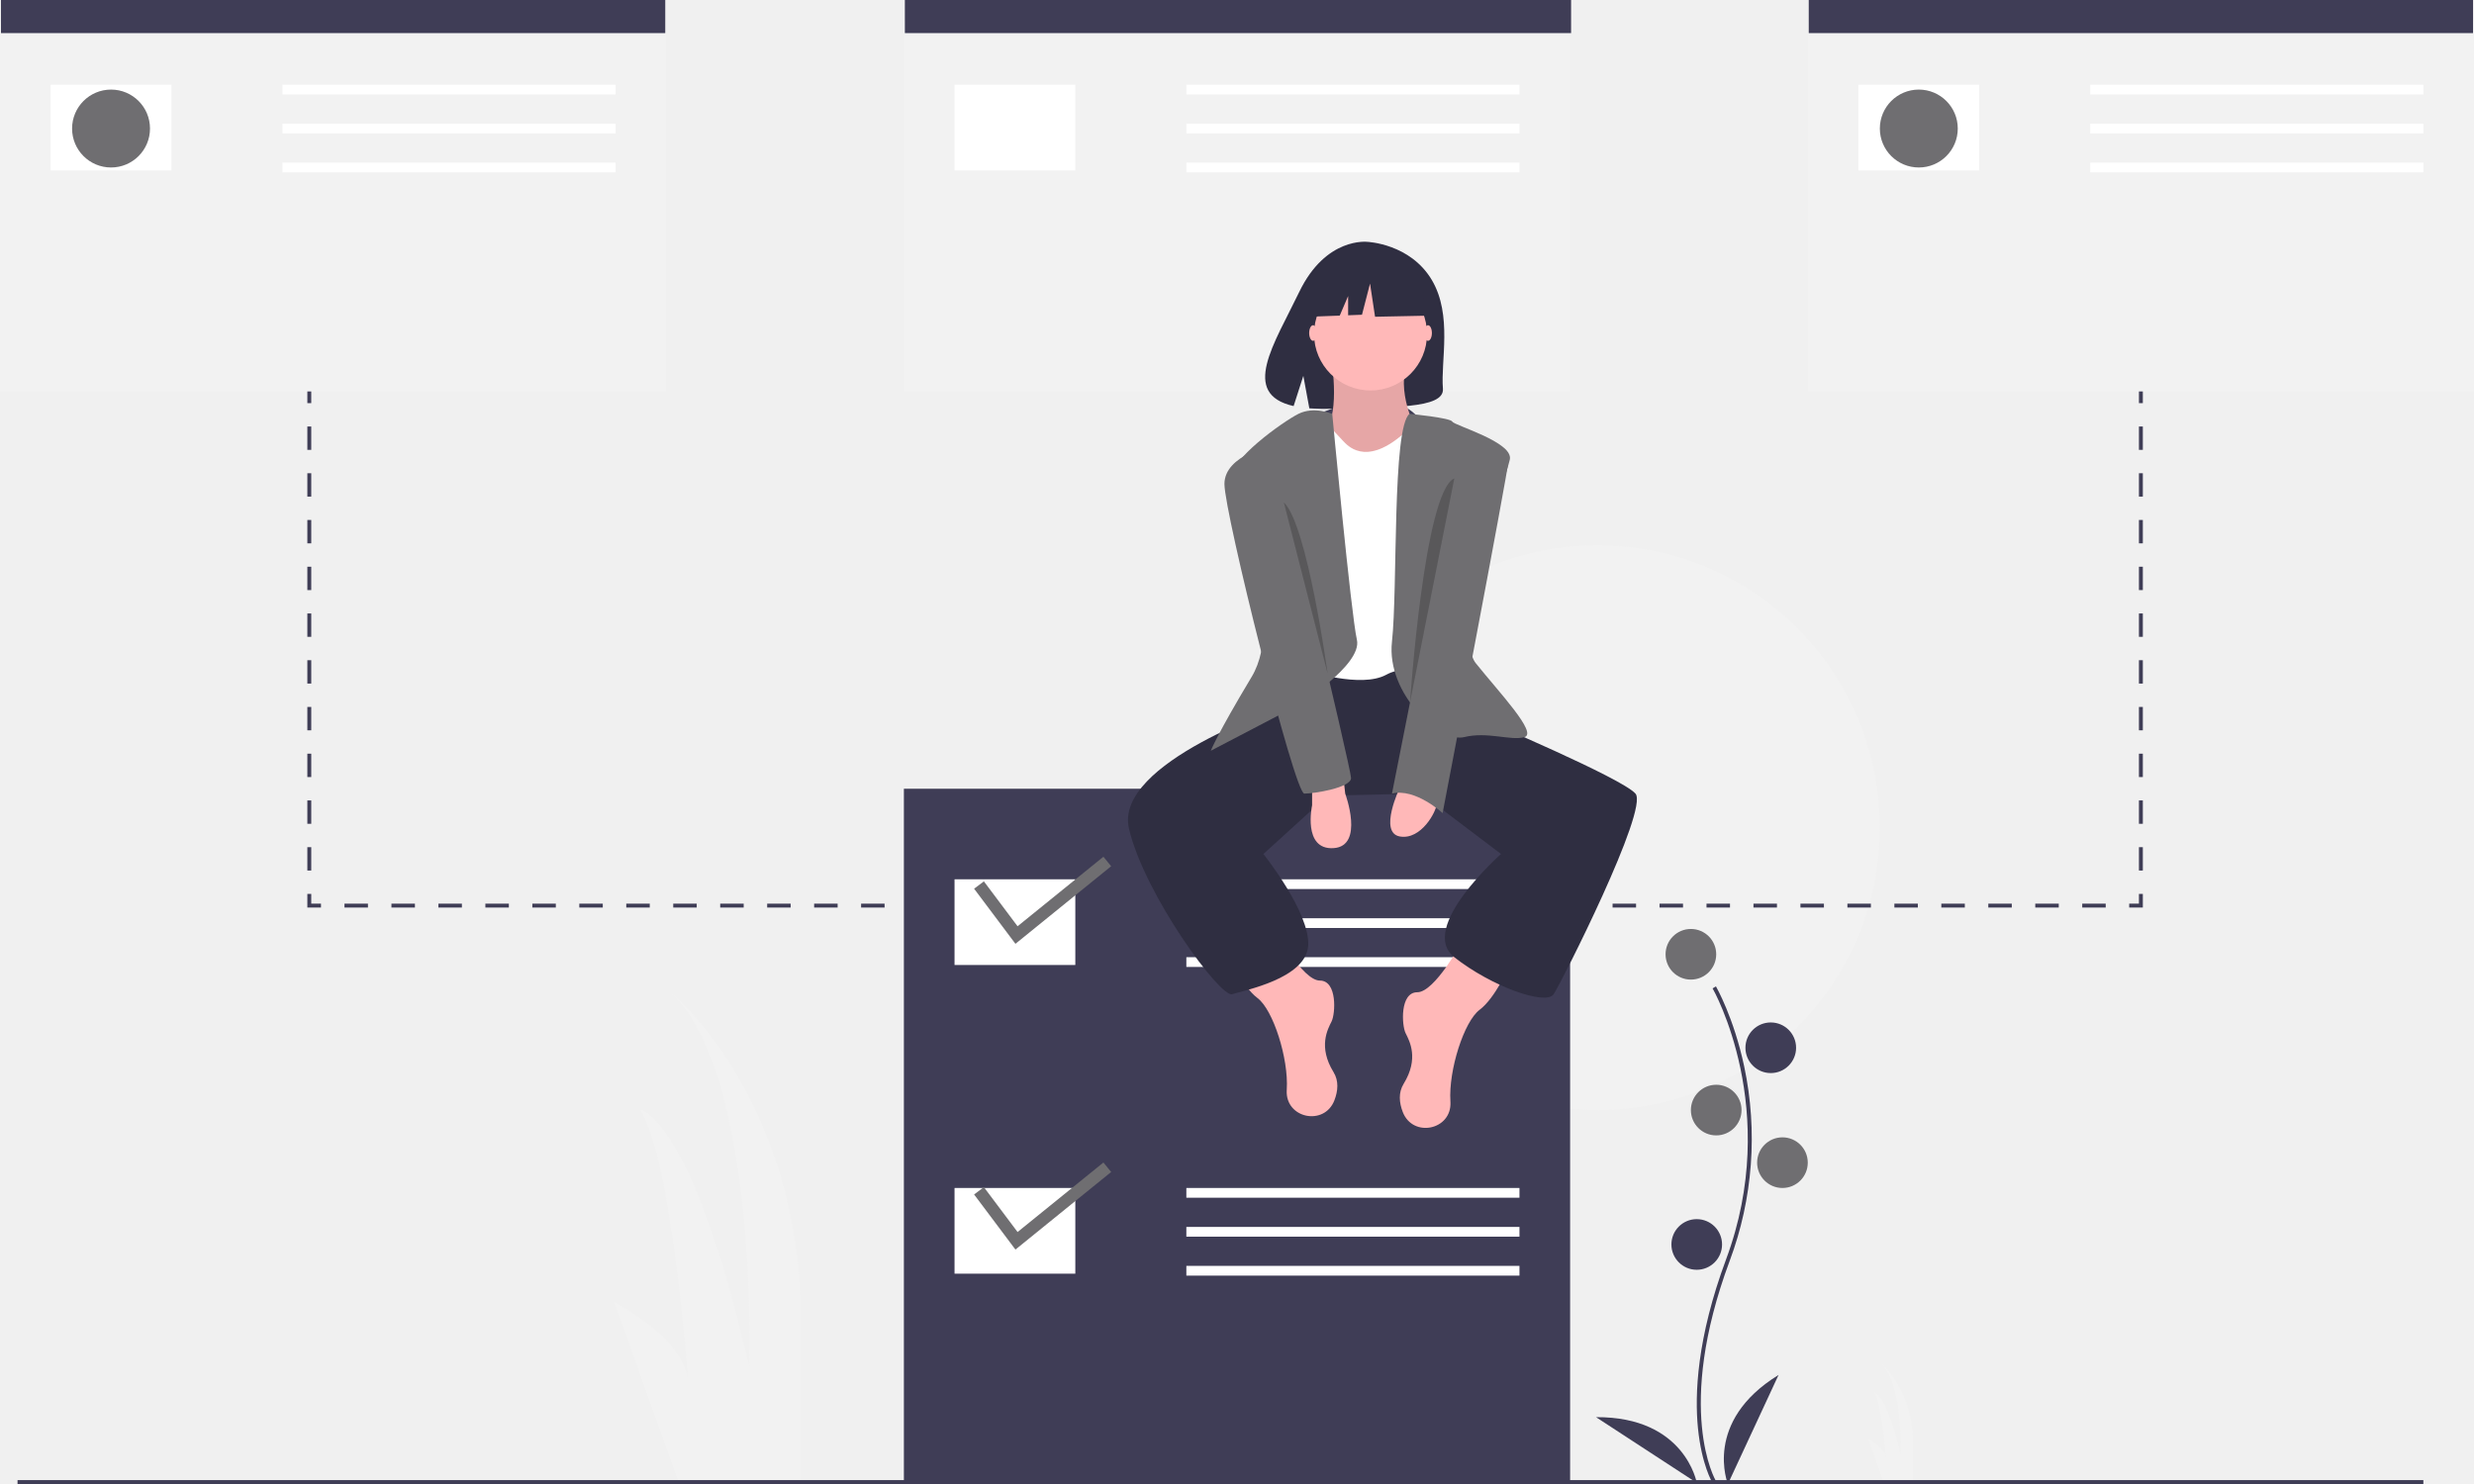
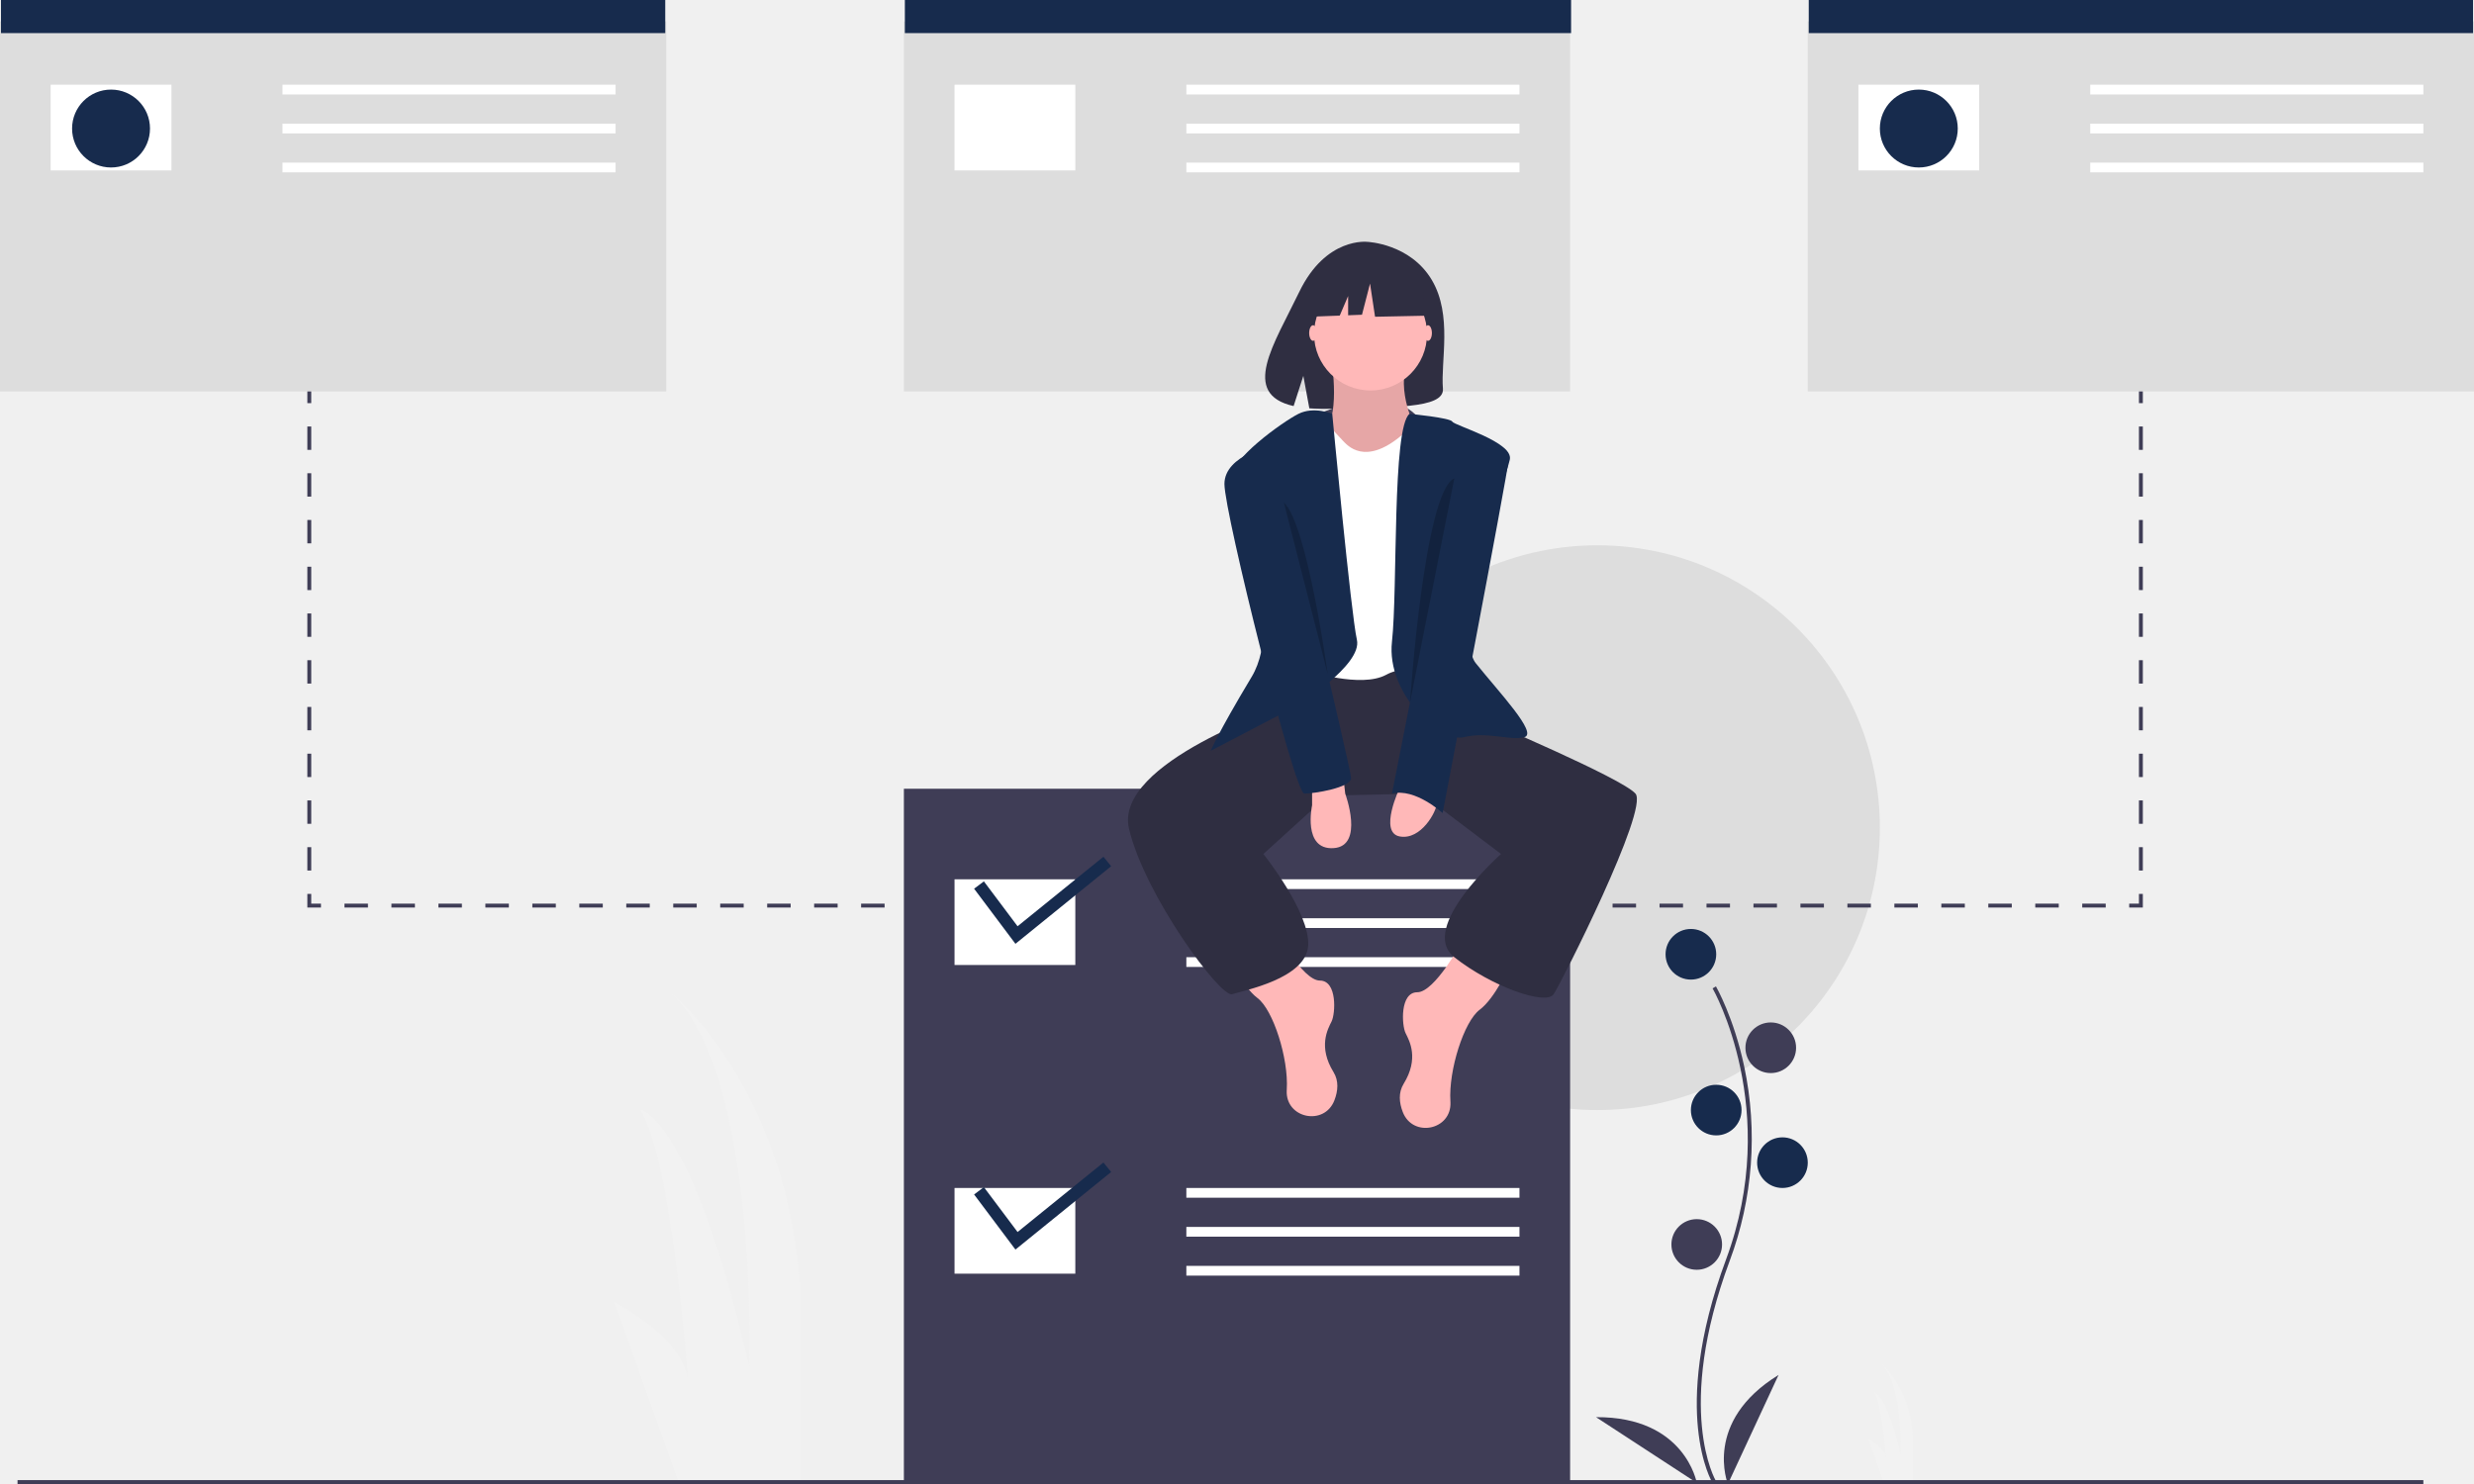
- <svg xmlns="http://www.w3.org/2000/svg" id="b07e7c8b-ffb9-458f-9d0a-e368c1cfe139" data-name="Layer 1" width="1020" height="612" viewBox="0 0 1020 612">
-   <path d="M569.759,855.197l-26.492-74.178s29.142,14.571,30.466,33.115c0,0-6.623-92.723-19.869-112.592,0,0,21.194,2.649,45.037,105.969,0,0,3.974-119.215-31.791-153.655,0,0,49.011,39.738,52.985,125.838v75.503Z" transform="translate(-290 -244)" fill="#f2f2f2" />
-   <path d="M1066.59,855.197l-6.37-17.835s7.007,3.503,7.325,7.962c0,0-1.592-22.294-4.777-27.072,0,0,5.096.637,10.829,25.479,0,0,.955-28.664-7.644-36.945,0,0,11.784,9.555,12.74,30.257v18.154Z" transform="translate(-290 -244)" fill="#f2f2f2" />
-   <circle cx="658.583" cy="341.339" r="116.457" fill="#f2f2f2" />
-   <rect y="8.835" width="274.677" height="152.598" fill="#f2f2f2" />
-   <rect x="372.661" y="8.835" width="274.677" height="152.598" fill="#f2f2f2" />
-   <rect x="745.323" y="8.835" width="274.677" height="152.598" fill="#f2f2f2" />
-   <path d="M996.086,855.616c-.184-.301-4.53-7.558-6.037-22.626-1.382-13.825-.493-37.127,11.592-69.632,22.894-61.578-5.276-111.263-5.564-111.758l1.39-.806c.073.125,7.342,12.793,11.636,32.964a143.813,143.813,0,0,1-5.956,80.16c-22.855,61.473-5.864,90.574-5.689,90.861Z" transform="translate(-290 -244)" fill="#3f3d56" />
-   <circle cx="697.134" cy="393.543" r="10.441" fill="#6f6e71" />
-   <circle cx="730.063" cy="432.094" r="10.441" fill="#3f3d56" />
-   <circle cx="707.575" cy="457.795" r="10.441" fill="#6f6e71" />
-   <circle cx="734.882" cy="479.48" r="10.441" fill="#6f6e71" />
-   <circle cx="699.543" cy="513.213" r="10.441" fill="#3f3d56" />
-   <path d="M1002.394,856s-10.441-25.701,20.882-44.976Z" transform="translate(-290 -244)" fill="#3f3d56" />
-   <path d="M989.553,855.534s-4.752-27.331-41.53-27.096Z" transform="translate(-290 -244)" fill="#3f3d56" />
-   <rect x="0.402" width="273.874" height="13.654" fill="#3f3d56" />
-   <rect x="373.063" width="274.677" height="13.654" fill="#3f3d56" />
-   <rect x="745.724" width="273.874" height="13.654" fill="#3f3d56" />
-   <rect x="20.882" y="34.937" width="49.795" height="35.339" fill="#fff" />
-   <rect x="116.457" y="34.937" width="137.339" height="4.016" fill="#fff" />
-   <rect x="116.457" y="51" width="137.339" height="4.016" fill="#fff" />
-   <rect x="116.457" y="67.063" width="137.339" height="4.016" fill="#fff" />
-   <rect x="393.543" y="34.937" width="49.795" height="35.339" fill="#fff" />
-   <rect x="489.118" y="34.937" width="137.339" height="4.016" fill="#fff" />
-   <rect x="489.118" y="51" width="137.339" height="4.016" fill="#fff" />
-   <rect x="489.118" y="67.063" width="137.339" height="4.016" fill="#fff" />
-   <rect x="766.205" y="34.937" width="49.795" height="35.339" fill="#fff" />
-   <rect x="861.78" y="34.937" width="137.339" height="4.016" fill="#fff" />
-   <rect x="861.78" y="51" width="137.339" height="4.016" fill="#fff" />
-   <rect x="861.78" y="67.063" width="137.339" height="4.016" fill="#fff" />
-   <circle cx="45.78" cy="53.008" r="16.063" fill="#6f6e71" />
-   <circle cx="791.102" cy="53.008" r="16.063" fill="#6f6e71" />
-   <rect x="126.714" y="161.433" width="1.606" height="4.819" fill="#3f3d56" />
-   <path d="M418.32,603.008h-1.606v-9.638h1.606Zm0-19.276h-1.606v-9.638h1.606Zm0-19.276h-1.606V554.819h1.606Zm0-19.276h-1.606v-9.638h1.606Zm0-19.276h-1.606v-9.638h1.606Zm0-19.276h-1.606v-9.638h1.606Zm0-19.276h-1.606v-9.638h1.606Zm0-19.276h-1.606v-9.638h1.606Zm0-19.276h-1.606v-9.638h1.606Zm0-19.276h-1.606v-9.638h1.606Z" transform="translate(-290 -244)" fill="#3f3d56" />
-   <polygon points="132.336 374.268 126.714 374.268 126.714 368.646 128.32 368.646 128.32 372.661 132.336 372.661 132.336 374.268" fill="#3f3d56" />
-   <path d="M1158.161,618.268h-9.682v-1.606h9.682Zm-19.363,0h-9.682v-1.606h9.682Zm-19.363,0h-9.682v-1.606h9.682Zm-19.364,0H1090.388v-1.606h9.682Zm-19.363,0h-9.682v-1.606h9.682Zm-19.364,0h-9.682v-1.606h9.682Zm-19.363,0h-9.682v-1.606h9.682Zm-19.364,0h-9.682v-1.606h9.682Zm-19.363,0h-9.682v-1.606h9.682Zm-19.364,0H974.205v-1.606h9.682Zm-19.363,0h-9.682v-1.606h9.682Zm-19.364,0h-9.682v-1.606h9.682Zm-19.363,0h-9.682v-1.606h9.682Zm-19.364,0h-9.682v-1.606h9.682Zm-19.363,0H877.385v-1.606H887.068Zm-19.364,0h-9.682v-1.606h9.682Zm-19.363,0h-9.682v-1.606h9.682Zm-19.364,0h-9.682v-1.606h9.682Zm-19.363,0h-9.682v-1.606h9.682Zm-19.364,0h-9.682v-1.606h9.682Zm-19.364,0h-9.682v-1.606H770.885Zm-19.364,0h-9.682v-1.606h9.682Zm-19.364,0h-9.682v-1.606h9.682Zm-19.364,0h-9.682v-1.606h9.682Zm-19.364,0h-9.682v-1.606h9.682Zm-19.364,0H664.384v-1.606h9.682Zm-19.364,0H645.02v-1.606h9.682Zm-19.364,0h-9.682v-1.606h9.682Zm-19.364,0h-9.682v-1.606h9.682Zm-19.364,0h-9.682v-1.606h9.682Zm-19.364,0h-9.682v-1.606h9.682Zm-19.364,0h-9.682v-1.606h9.682Zm-19.364,0H528.837v-1.606h9.682Zm-19.364,0h-9.682v-1.606h9.682Zm-19.364,0h-9.682v-1.606h9.682Zm-19.364,0h-9.682v-1.606h9.682Zm-19.364,0h-9.682v-1.606h9.682Zm-19.364,0h-9.682v-1.606H441.7Z" transform="translate(-290 -244)" fill="#3f3d56" />
-   <polygon points="883.465 374.268 877.843 374.268 877.843 372.661 881.858 372.661 881.858 368.646 883.465 368.646 883.465 374.268" fill="#3f3d56" />
-   <path d="M1173.465,603.008h-1.606v-9.638h1.606Zm0-19.276h-1.606v-9.638h1.606Zm0-19.276h-1.606V554.819h1.606Zm0-19.276h-1.606v-9.638h1.606Zm0-19.276h-1.606v-9.638h1.606Zm0-19.276h-1.606v-9.638h1.606Zm0-19.276h-1.606v-9.638h1.606Zm0-19.276h-1.606v-9.638h1.606Zm0-19.276h-1.606v-9.638h1.606Zm0-19.276h-1.606v-9.638h1.606Z" transform="translate(-290 -244)" fill="#3f3d56" />
-   <rect x="881.858" y="161.433" width="1.606" height="4.819" fill="#3f3d56" />
-   <rect x="372.661" y="325.276" width="274.677" height="285.921" fill="#3f3d56" />
-   <rect x="393.543" y="362.622" width="49.795" height="35.339" fill="#fff" />
-   <rect x="489.118" y="362.622" width="137.339" height="4.016" fill="#fff" />
-   <rect x="489.118" y="378.685" width="137.339" height="4.016" fill="#fff" />
-   <rect x="489.118" y="394.748" width="137.339" height="4.016" fill="#fff" />
-   <rect x="393.543" y="489.921" width="49.795" height="35.339" fill="#fff" />
-   <rect x="489.118" y="489.921" width="137.339" height="4.016" fill="#fff" />
-   <rect x="489.118" y="505.984" width="137.339" height="4.016" fill="#fff" />
-   <rect x="489.118" y="522.047" width="137.339" height="4.016" fill="#fff" />
-   <polygon points="418.652 389.229 401.607 366.503 405.645 363.475 419.53 381.989 454.923 353.324 458.119 357.23 418.652 389.229" fill="#6f6e71" />
-   <polygon points="418.652 515.324 401.607 492.598 405.645 489.57 419.53 508.083 454.923 479.418 458.119 483.325 418.652 515.324" fill="#6f6e71" />
-   <rect x="7.228" y="610.394" width="991.89" height="1.606" fill="#3f3d56" />
-   <path d="M834.574,414.268s26.504-11.549,38.953.651S840.196,423.102,834.574,414.268Z" transform="translate(-290 -244)" fill="#3f3d56" />
-   <path d="M880.339,359.497c-8.907-15.05-26.528-15.751-26.528-15.751s-17.171-2.196-28.186,20.725c-10.267,21.364-24.437,41.992-2.281,46.993l4.002-12.456,2.478,13.383a86.686,86.686,0,0,0,9.48.162c23.727-.766,46.323.224,45.595-8.29C883.932,392.945,888.909,373.978,880.339,359.497Z" transform="translate(-290 -244)" fill="#2f2e41" />
-   <path d="M892.802,632.323s-11.244,20.882-18.472,20.882-6.425,13.654-4.819,16.866,5.622,10.441-.803,20.882c-2.244,3.647-1.843,7.784-.37,11.624,4.126,10.758,20.178,7.499,19.666-4.012q-.008-.19-.021-.383c-.803-12.85,5.622-32.929,12.047-37.748s12.047-17.669,12.047-17.669Z" transform="translate(-290 -244)" fill="#ffb8b8" />
-   <path d="M815.7,627.504s11.244,20.882,18.472,20.882,6.425,13.654,4.819,16.866-5.622,10.441.803,20.882c2.244,3.647,1.843,7.784.37,11.624-4.126,10.758-20.178,7.499-19.666-4.012q.008-.19.021-.383c.803-12.85-5.622-32.929-12.047-37.748s-12.047-17.669-12.047-17.669Z" transform="translate(-290 -244)" fill="#ffb8b8" />
-   <path d="M824.534,524.701l-4.819,10.441s-70.677,23.291-64.252,50.598,37.748,69.874,42.567,68.268,30.52-6.425,31.323-20.079-18.472-37.748-18.472-37.748l26.504-24.094,38.568-.803L908.865,596.181s-34.535,30.52-19.276,42.567,37.748,20.079,40.961,15.26,39.354-76.299,33.732-82.724-62.646-30.52-62.646-30.52l-15.26-21.685-59.433-3.213Z" transform="translate(-290 -244)" fill="#2f2e41" />
-   <path d="M838.991,392.181s4.016,26.504-4.016,29.717,16.063,16.866,16.063,16.866H864.692l8.835-18.472s-8.031-14.457-3.213-28.11S838.991,392.181,838.991,392.181Z" transform="translate(-290 -244)" fill="#ffb8b8" />
-   <path d="M838.991,392.181s4.016,26.504-4.016,29.717,16.063,16.866,16.063,16.866H864.692l8.835-18.472s-8.031-14.457-3.213-28.11S838.991,392.181,838.991,392.181Z" transform="translate(-290 -244)" opacity="0.1" />
-   <path d="M833.369,414.669s8.835,9.638,10.441,11.244,8.835,10.441,24.094-2.409,16.866,2.409,16.866,2.409v96.378s-12.85-5.622-23.291,0-32.126-1.606-32.126-1.606l-4.016-99.591Z" transform="translate(-290 -244)" fill="#fff" />
-   <path d="M839.269,414.669s-7.506-3.213-13.931,0-28.913,19.276-27.307,26.504S820.519,499,806.062,523.094s-16.866,30.52-16.866,30.52l35.339-18.472s27.307-16.866,24.898-27.307S839.269,414.669,839.269,414.669Z" transform="translate(-290 -244)" fill="#6f6e71" />
-   <path d="M871.127,414.669s16.857,1.606,17.66,3.213,25.299,8.433,23.693,15.661-23.693,71.882-14.055,83.929,25.701,28.913,20.079,30.52-15.26-2.409-24.898,0-32.126-17.669-29.717-39.354S863.908,420.291,871.127,414.669Z" transform="translate(-290 -244)" fill="#6f6e71" />
-   <path d="M830.96,568.071v8.031s-4.016,18.472,8.835,17.669,4.819-22.488,4.819-22.488l-.803-7.228Z" transform="translate(-290 -244)" fill="#ffb8b8" />
-   <path d="M867.101,568.874s-8.835,18.472,0,20.079,15.26-10.441,15.26-13.654S867.101,568.874,867.101,568.874Z" transform="translate(-290 -244)" fill="#ffb8b8" />
-   <ellipse cx="588.747" cy="137.339" rx="1.606" ry="3.213" fill="#ffb8b8" />
-   <ellipse cx="541.361" cy="137.339" rx="1.606" ry="3.213" fill="#ffb8b8" />
-   <path d="M892.802,425.11s20.079,0,19.276,8.031S884.771,579.315,884.771,579.315s-11.244-10.441-20.882-8.031Z" transform="translate(-290 -244)" fill="#6f6e71" />
-   <path d="M814.897,427.52s-20.079,4.016-20.079,16.063,28.913,127.701,32.929,127.701,19.276-2.409,19.276-6.425S814.897,427.52,814.897,427.52Z" transform="translate(-290 -244)" fill="#6f6e71" />
-   <path d="M819.314,451.213l18.071,70.67S828.952,460.047,819.314,451.213Z" transform="translate(-290 -244)" opacity="0.2" />
-   <path d="M889.603,441.283l-18.276,92.397S877.168,446.613,889.603,441.283Z" transform="translate(-290 -244)" opacity="0.2" />
-   <circle cx="565.054" cy="137.74" r="23.291" fill="#ffb8b8" />
-   <polygon points="586.401 114.046 568.992 104.927 544.951 108.657 539.977 130.626 552.359 130.15 555.818 122.079 555.818 130.017 561.531 129.797 564.847 116.947 566.92 130.626 587.23 130.212 586.401 114.046" fill="#2f2e41" />
+ <svg xmlns="http://www.w3.org/2000/svg" width="1020" height="612">
+   <g>
+     <rect fill="none" id="canvas_background" height="602" width="802" y="-1" x="-1" />
+   </g>
+   <g>
+     <path id="svg_1" fill="#f2f2f2" d="m279.759,611.197l-26.492,-74.178s29.142,14.571 30.466,33.115c0,0 -6.623,-92.723 -19.869,-112.592c0,0 21.194,2.649 45.037,105.969c0,0 3.974,-119.215 -31.791,-153.655c0,0 49.011,39.738 52.985,125.838l0,75.503l-50.335,-0z" />
+     <path id="svg_2" fill="#f2f2f2" d="m776.59,611.197l-6.37,-17.835s7.007,3.503 7.325,7.962c0,0 -1.592,-22.294 -4.777,-27.072c0,0 5.096,0.637 10.829,25.479c0,0 0.955,-28.664 -7.644,-36.945c0,0 11.784,9.555 12.74,30.257l0,18.154l-12.103,-0z" />
+     <circle id="svg_3" fill="#DDDDDD" r="116.457" cy="341.339" cx="658.583" />
+     <rect id="svg_4" fill="#DDDDDD" height="152.598" width="274.677" y="8.835" />
+     <rect id="svg_5" fill="#DDDDDD" height="152.598" width="274.677" y="8.835" x="372.661" />
+     <rect id="svg_6" fill="#DDDDDD" height="152.598" width="274.677" y="8.835" x="745.323" />
+     <path id="svg_7" fill="#3f3d56" d="m706.086,611.616c-0.184,-0.301 -4.53,-7.558 -6.037,-22.626c-1.382,-13.825 -0.493,-37.127 11.592,-69.632c22.894,-61.578 -5.276,-111.263 -5.564,-111.758l1.39,-0.806c0.073,0.125 7.342,12.793 11.636,32.964a143.813,143.813 0 0 1 -5.956,80.16c-22.855,61.473 -5.864,90.574 -5.689,90.861l-1.371,0.837z" />
+     <circle id="svg_8" fill="#172b4d" r="10.441" cy="393.543" cx="697.134" />
+     <circle id="svg_9" fill="#3f3d56" r="10.441" cy="432.094" cx="730.063" />
+     <circle id="svg_10" fill="#172b4d" r="10.441" cy="457.795" cx="707.575" />
+     <circle id="svg_11" fill="#172b4d" r="10.441" cy="479.48" cx="734.882" />
+     <circle id="svg_12" fill="#3f3d56" r="10.441" cy="513.213" cx="699.543" />
+     <path id="svg_13" fill="#3f3d56" d="m712.394,612s-10.441,-25.701 20.882,-44.976l-20.882,44.976z" />
+     <path id="svg_14" fill="#3f3d56" d="m699.553,611.534s-4.752,-27.331 -41.53,-27.096l41.53,27.096z" />
+     <rect id="svg_15" fill="#172b4d" height="13.654" width="273.874" x="0.402" />
+     <rect id="svg_16" fill="#172b4d" height="13.654" width="274.677" x="373.063" />
+     <rect id="svg_17" fill="#172b4d" height="13.654" width="273.874" x="745.724" />
+     <rect id="svg_18" fill="#fff" height="35.339" width="49.795" y="34.937" x="20.882" />
+     <rect id="svg_19" fill="#fff" height="4.016" width="137.339" y="34.937" x="116.457" />
+     <rect id="svg_20" fill="#fff" height="4.016" width="137.339" y="51" x="116.457" />
+     <rect id="svg_21" fill="#fff" height="4.016" width="137.339" y="67.063" x="116.457" />
+     <rect id="svg_22" fill="#fff" height="35.339" width="49.795" y="34.937" x="393.543" />
+     <rect id="svg_23" fill="#fff" height="4.016" width="137.339" y="34.937" x="489.118" />
+     <rect id="svg_24" fill="#fff" height="4.016" width="137.339" y="51" x="489.118" />
+     <rect id="svg_25" fill="#fff" height="4.016" width="137.339" y="67.063" x="489.118" />
+     <rect id="svg_26" fill="#fff" height="35.339" width="49.795" y="34.937" x="766.205" />
+     <rect id="svg_27" fill="#fff" height="4.016" width="137.339" y="34.937" x="861.78" />
+     <rect id="svg_28" fill="#fff" height="4.016" width="137.339" y="51" x="861.78" />
+     <rect id="svg_29" fill="#fff" height="4.016" width="137.339" y="67.063" x="861.78" />
+     <circle id="svg_30" fill="#172b4d" r="16.063" cy="53.008" cx="45.78" />
+     <circle id="svg_31" fill="#172b4d" r="16.063" cy="53.008" cx="791.102" />
+     <rect id="svg_32" fill="#3f3d56" height="4.819" width="1.606" y="161.433" x="126.714" />
+     <path id="svg_33" fill="#3f3d56" d="m128.32,359.008l-1.606,0l0,-9.638l1.606,0l0,9.638zm0,-19.276l-1.606,0l0,-9.638l1.606,0l0,9.638zm0,-19.276l-1.606,0l0,-9.638l1.606,0l0,9.638zm0,-19.276l-1.606,0l0,-9.638l1.606,0l0,9.638zm0,-19.276l-1.606,0l0,-9.638l1.606,0l0,9.638zm0,-19.276l-1.606,0l0,-9.638l1.606,0l0,9.638zm0,-19.276l-1.606,0l0,-9.638l1.606,0l0,9.638zm0,-19.276l-1.606,0l0,-9.638l1.606,0l0,9.638zm0,-19.276l-1.606,0l0,-9.638l1.606,0l0,9.638zm0,-19.276l-1.606,0l0,-9.638l1.606,0l0,9.638z" />
+     <polygon id="svg_34" fill="#3f3d56" points="132.336 374.268 126.714 374.268 126.714 368.646 128.32 368.646 128.32 372.661 132.336 372.661 132.336 374.268" />
+     <path id="svg_35" fill="#3f3d56" d="m868.161,374.268l-9.682,0l0,-1.606l9.682,0l0,1.606zm-19.363,0l-9.682,0l0,-1.606l9.682,0l0,1.606zm-19.363,0l-9.682,0l0,-1.606l9.682,0l0,1.606zm-19.364,0l-9.682,0l0,-1.606l9.682,0l0,1.606zm-19.363,0l-9.682,0l0,-1.606l9.682,0l0,1.606zm-19.364,0l-9.682,0l0,-1.606l9.682,0l0,1.606zm-19.363,0l-9.682,0l0,-1.606l9.682,0l0,1.606zm-19.364,0l-9.682,0l0,-1.606l9.682,0l0,1.606zm-19.363,0l-9.682,0l0,-1.606l9.682,0l0,1.606zm-19.364,0l-9.682,0l0,-1.606l9.682,0l0,1.606zm-19.363,0l-9.682,0l0,-1.606l9.682,0l0,1.606zm-19.364,0l-9.682,0l0,-1.606l9.682,0l0,1.606zm-19.363,0l-9.682,0l0,-1.606l9.682,0l0,1.606zm-19.364,0l-9.682,0l0,-1.606l9.682,0l0,1.606zm-19.363,0l-9.683,0l0,-1.606l9.682,0l0,1.606zm-19.364,0l-9.682,0l0,-1.606l9.682,0l0,1.606zm-19.363,0l-9.682,0l0,-1.606l9.682,0l0,1.606zm-19.364,0l-9.682,0l0,-1.606l9.682,0l0,1.606zm-19.363,0l-9.682,0l0,-1.606l9.682,0l0,1.606zm-19.364,0l-9.682,0l0,-1.606l9.682,0l0,1.606zm-19.364,0l-9.682,0l0,-1.606l9.682,0l0,1.606zm-19.364,0l-9.682,0l0,-1.606l9.682,0l0,1.606zm-19.364,0l-9.682,0l0,-1.606l9.682,0l0,1.606zm-19.364,0l-9.682,0l0,-1.606l9.682,0l0,1.606zm-19.364,0l-9.682,0l0,-1.606l9.682,0l0,1.606zm-19.364,0l-9.682,0l0,-1.606l9.682,0l0,1.606zm-19.364,0l-9.682,0l0,-1.606l9.682,0l-0,1.606zm-19.364,0l-9.682,0l0,-1.606l9.682,0l0,1.606zm-19.364,0l-9.682,0l0,-1.606l9.682,0l0,1.606zm-19.364,0l-9.682,0l0,-1.606l9.682,0l0,1.606zm-19.364,0l-9.682,0l0,-1.606l9.682,0l0,1.606zm-19.364,0l-9.682,0l0,-1.606l9.682,0l0,1.606zm-19.364,0l-9.682,0l0,-1.606l9.682,0l0,1.606zm-19.364,0l-9.682,0l0,-1.606l9.682,0l0,1.606zm-19.364,0l-9.682,0l0,-1.606l9.682,0l0,1.606zm-19.364,0l-9.682,0l0,-1.606l9.682,0l0,1.606zm-19.364,0l-9.682,0l0,-1.606l9.682,0l0,1.606zm-19.364,0l-9.682,0l0,-1.606l9.682,0l-0,1.606z" />
+     <polygon id="svg_36" fill="#3f3d56" points="883.465 374.268 877.843 374.268 877.843 372.661 881.858 372.661 881.858 368.646 883.465 368.646 883.465 374.268" />
+     <path id="svg_37" fill="#3f3d56" d="m883.465,359.008l-1.606,0l0,-9.638l1.606,0l0,9.638zm0,-19.276l-1.606,0l0,-9.638l1.606,0l0,9.638zm0,-19.276l-1.606,0l0,-9.638l1.606,0l0,9.638zm0,-19.276l-1.606,0l0,-9.638l1.606,0l0,9.638zm0,-19.276l-1.606,0l0,-9.638l1.606,0l0,9.638zm0,-19.276l-1.606,0l0,-9.638l1.606,0l0,9.638zm0,-19.276l-1.606,0l0,-9.638l1.606,0l0,9.638zm0,-19.276l-1.606,0l0,-9.638l1.606,0l0,9.638zm0,-19.276l-1.606,0l0,-9.638l1.606,0l0,9.638zm0,-19.276l-1.606,0l0,-9.638l1.606,0l0,9.638z" />
+     <rect id="svg_38" fill="#3f3d56" height="4.819" width="1.606" y="161.433" x="881.858" />
+     <rect id="svg_39" fill="#3f3d56" height="285.921" width="274.677" y="325.276" x="372.661" />
+     <rect id="svg_40" fill="#fff" height="35.339" width="49.795" y="362.622" x="393.543" />
+     <rect id="svg_41" fill="#fff" height="4.016" width="137.339" y="362.622" x="489.118" />
+     <rect id="svg_42" fill="#fff" height="4.016" width="137.339" y="378.685" x="489.118" />
+     <rect id="svg_43" fill="#fff" height="4.016" width="137.339" y="394.748" x="489.118" />
+     <rect id="svg_44" fill="#fff" height="35.339" width="49.795" y="489.921" x="393.543" />
+     <rect id="svg_45" fill="#fff" height="4.016" width="137.339" y="489.921" x="489.118" />
+     <rect id="svg_46" fill="#fff" height="4.016" width="137.339" y="505.984" x="489.118" />
+     <rect id="svg_47" fill="#fff" height="4.016" width="137.339" y="522.047" x="489.118" />
+     <polygon id="svg_48" fill="#172b4d" points="418.652 389.229 401.607 366.503 405.645 363.475 419.53 381.989 454.923 353.324 458.119 357.23 418.652 389.229" />
+     <polygon id="svg_49" fill="#172b4d" points="418.652 515.324 401.607 492.598 405.645 489.57 419.53 508.083 454.923 479.418 458.119 483.325 418.652 515.324" />
+     <rect id="svg_50" fill="#3f3d56" height="1.606" width="991.89" y="610.394" x="7.228" />
+     <path id="svg_51" fill="#3f3d56" d="m544.574,170.268s26.504,-11.549 38.953,0.651s-33.331,8.184 -38.953,-0.651z" />
+     <path id="svg_52" fill="#2f2e41" d="m590.339,115.497c-8.907,-15.05 -26.528,-15.751 -26.528,-15.751s-17.171,-2.196 -28.186,20.725c-10.267,21.364 -24.437,41.992 -2.281,46.993l4.002,-12.456l2.478,13.383a86.686,86.686 0 0 0 9.48,0.162c23.727,-0.766 46.323,0.224 45.595,-8.29c-0.967,-11.318 4.011,-30.285 -4.56,-44.766z" />
+     <path id="svg_53" fill="#ffb8b8" d="m602.802,388.323s-11.244,20.882 -18.472,20.882s-6.425,13.654 -4.819,16.866s5.622,10.441 -0.803,20.882c-2.244,3.647 -1.843,7.784 -0.37,11.624c4.126,10.758 20.178,7.499 19.666,-4.012q-0.008,-0.19 -0.021,-0.383c-0.803,-12.85 5.622,-32.929 12.047,-37.748s12.047,-17.669 12.047,-17.669l-19.276,-10.441z" />
+     <path id="svg_54" fill="#ffb8b8" d="m525.7,383.504s11.244,20.882 18.472,20.882s6.425,13.654 4.819,16.866s-5.622,10.441 0.803,20.882c2.244,3.647 1.843,7.784 0.37,11.624c-4.126,10.758 -20.178,7.499 -19.666,-4.012q0.008,-0.19 0.021,-0.383c0.803,-12.85 -5.622,-32.929 -12.047,-37.748s-12.047,-17.669 -12.047,-17.669l19.276,-10.441z" />
+     <path id="svg_55" fill="#2f2e41" d="m534.534,280.701l-4.819,10.441s-70.677,23.291 -64.252,50.598s37.748,69.874 42.567,68.268s30.52,-6.425 31.323,-20.079s-18.472,-37.748 -18.472,-37.748l26.504,-24.094l38.568,-0.803l32.913,24.898s-34.535,30.52 -19.276,42.567s37.748,20.079 40.961,15.26s39.354,-76.299 33.732,-82.724s-62.646,-30.52 -62.646,-30.52l-15.26,-21.685l-59.433,-3.213l-2.409,8.835z" />
+     <path id="svg_56" fill="#ffb8b8" d="m548.991,148.181s4.016,26.504 -4.016,29.717s16.063,16.866 16.063,16.866l13.654,0l8.835,-18.472s-8.031,-14.457 -3.213,-28.11s-31.323,0 -31.323,0z" />
+     <path id="svg_57" opacity="0.1" d="m548.991,148.181s4.016,26.504 -4.016,29.717s16.063,16.866 16.063,16.866l13.654,0l8.835,-18.472s-8.031,-14.457 -3.213,-28.11s-31.323,0 -31.323,0z" />
+     <path id="svg_58" fill="#fff" d="m543.369,170.669s8.835,9.638 10.441,11.244s8.835,10.441 24.094,-2.409s16.866,2.409 16.866,2.409l0,96.378s-12.85,-5.622 -23.291,0s-32.126,-1.606 -32.126,-1.606l-4.016,-99.591l8.032,-6.425z" />
+     <path id="svg_59" fill="#172b4d" d="m549.269,170.669s-7.506,-3.213 -13.931,0s-28.913,19.276 -27.307,26.504s22.488,57.827 8.032,81.921s-16.866,30.52 -16.866,30.52l35.339,-18.472s27.307,-16.866 24.898,-27.307s-10.164,-93.165 -10.164,-93.165z" />
+     <path id="svg_60" fill="#172b4d" d="m581.127,170.669s16.857,1.606 17.66,3.213s25.299,8.433 23.693,15.661s-23.693,71.882 -14.055,83.929s25.701,28.913 20.079,30.52s-15.26,-2.409 -24.898,0s-32.126,-17.669 -29.717,-39.354s0.019,-88.346 7.238,-93.969z" />
+     <path id="svg_61" fill="#ffb8b8" d="m540.96,324.071l0,8.031s-4.016,18.472 8.835,17.669s4.819,-22.488 4.819,-22.488l-0.803,-7.228l-12.85,4.016z" />
+     <path id="svg_62" fill="#ffb8b8" d="m577.101,324.874s-8.835,18.472 0,20.079s15.26,-10.441 15.26,-13.654s-15.26,-6.425 -15.26,-6.425z" />
+     <ellipse id="svg_63" fill="#ffb8b8" ry="3.213" rx="1.606" cy="137.339" cx="588.747" />
+     <ellipse id="svg_64" fill="#ffb8b8" ry="3.213" rx="1.606" cy="137.339" cx="541.361" />
+     <path id="svg_65" fill="#172b4d" d="m602.802,181.11s20.079,0 19.276,8.031s-27.307,146.173 -27.307,146.173s-11.244,-10.441 -20.882,-8.031l28.913,-146.173z" />
+     <path id="svg_66" fill="#172b4d" d="m524.897,183.52s-20.079,4.016 -20.079,16.063s28.913,127.701 32.929,127.701s19.276,-2.409 19.276,-6.425s-32.126,-137.339 -32.126,-137.339z" />
+     <path id="svg_67" opacity="0.2" d="m529.314,207.213l18.071,70.67s-8.433,-61.835 -18.071,-70.67z" />
+     <path id="svg_68" opacity="0.2" d="m599.603,197.283l-18.276,92.397s5.841,-87.067 18.276,-92.397z" />
+     <circle id="svg_69" fill="#ffb8b8" r="23.291" cy="137.74" cx="565.054" />
+     <polygon id="svg_70" fill="#2f2e41" points="586.401 114.046 568.992 104.927 544.951 108.657 539.977 130.626 552.359 130.15 555.818 122.079 555.818 130.017 561.531 129.797 564.847 116.947 566.92 130.626 587.23 130.212 586.401 114.046" />
+   </g>
</svg>
